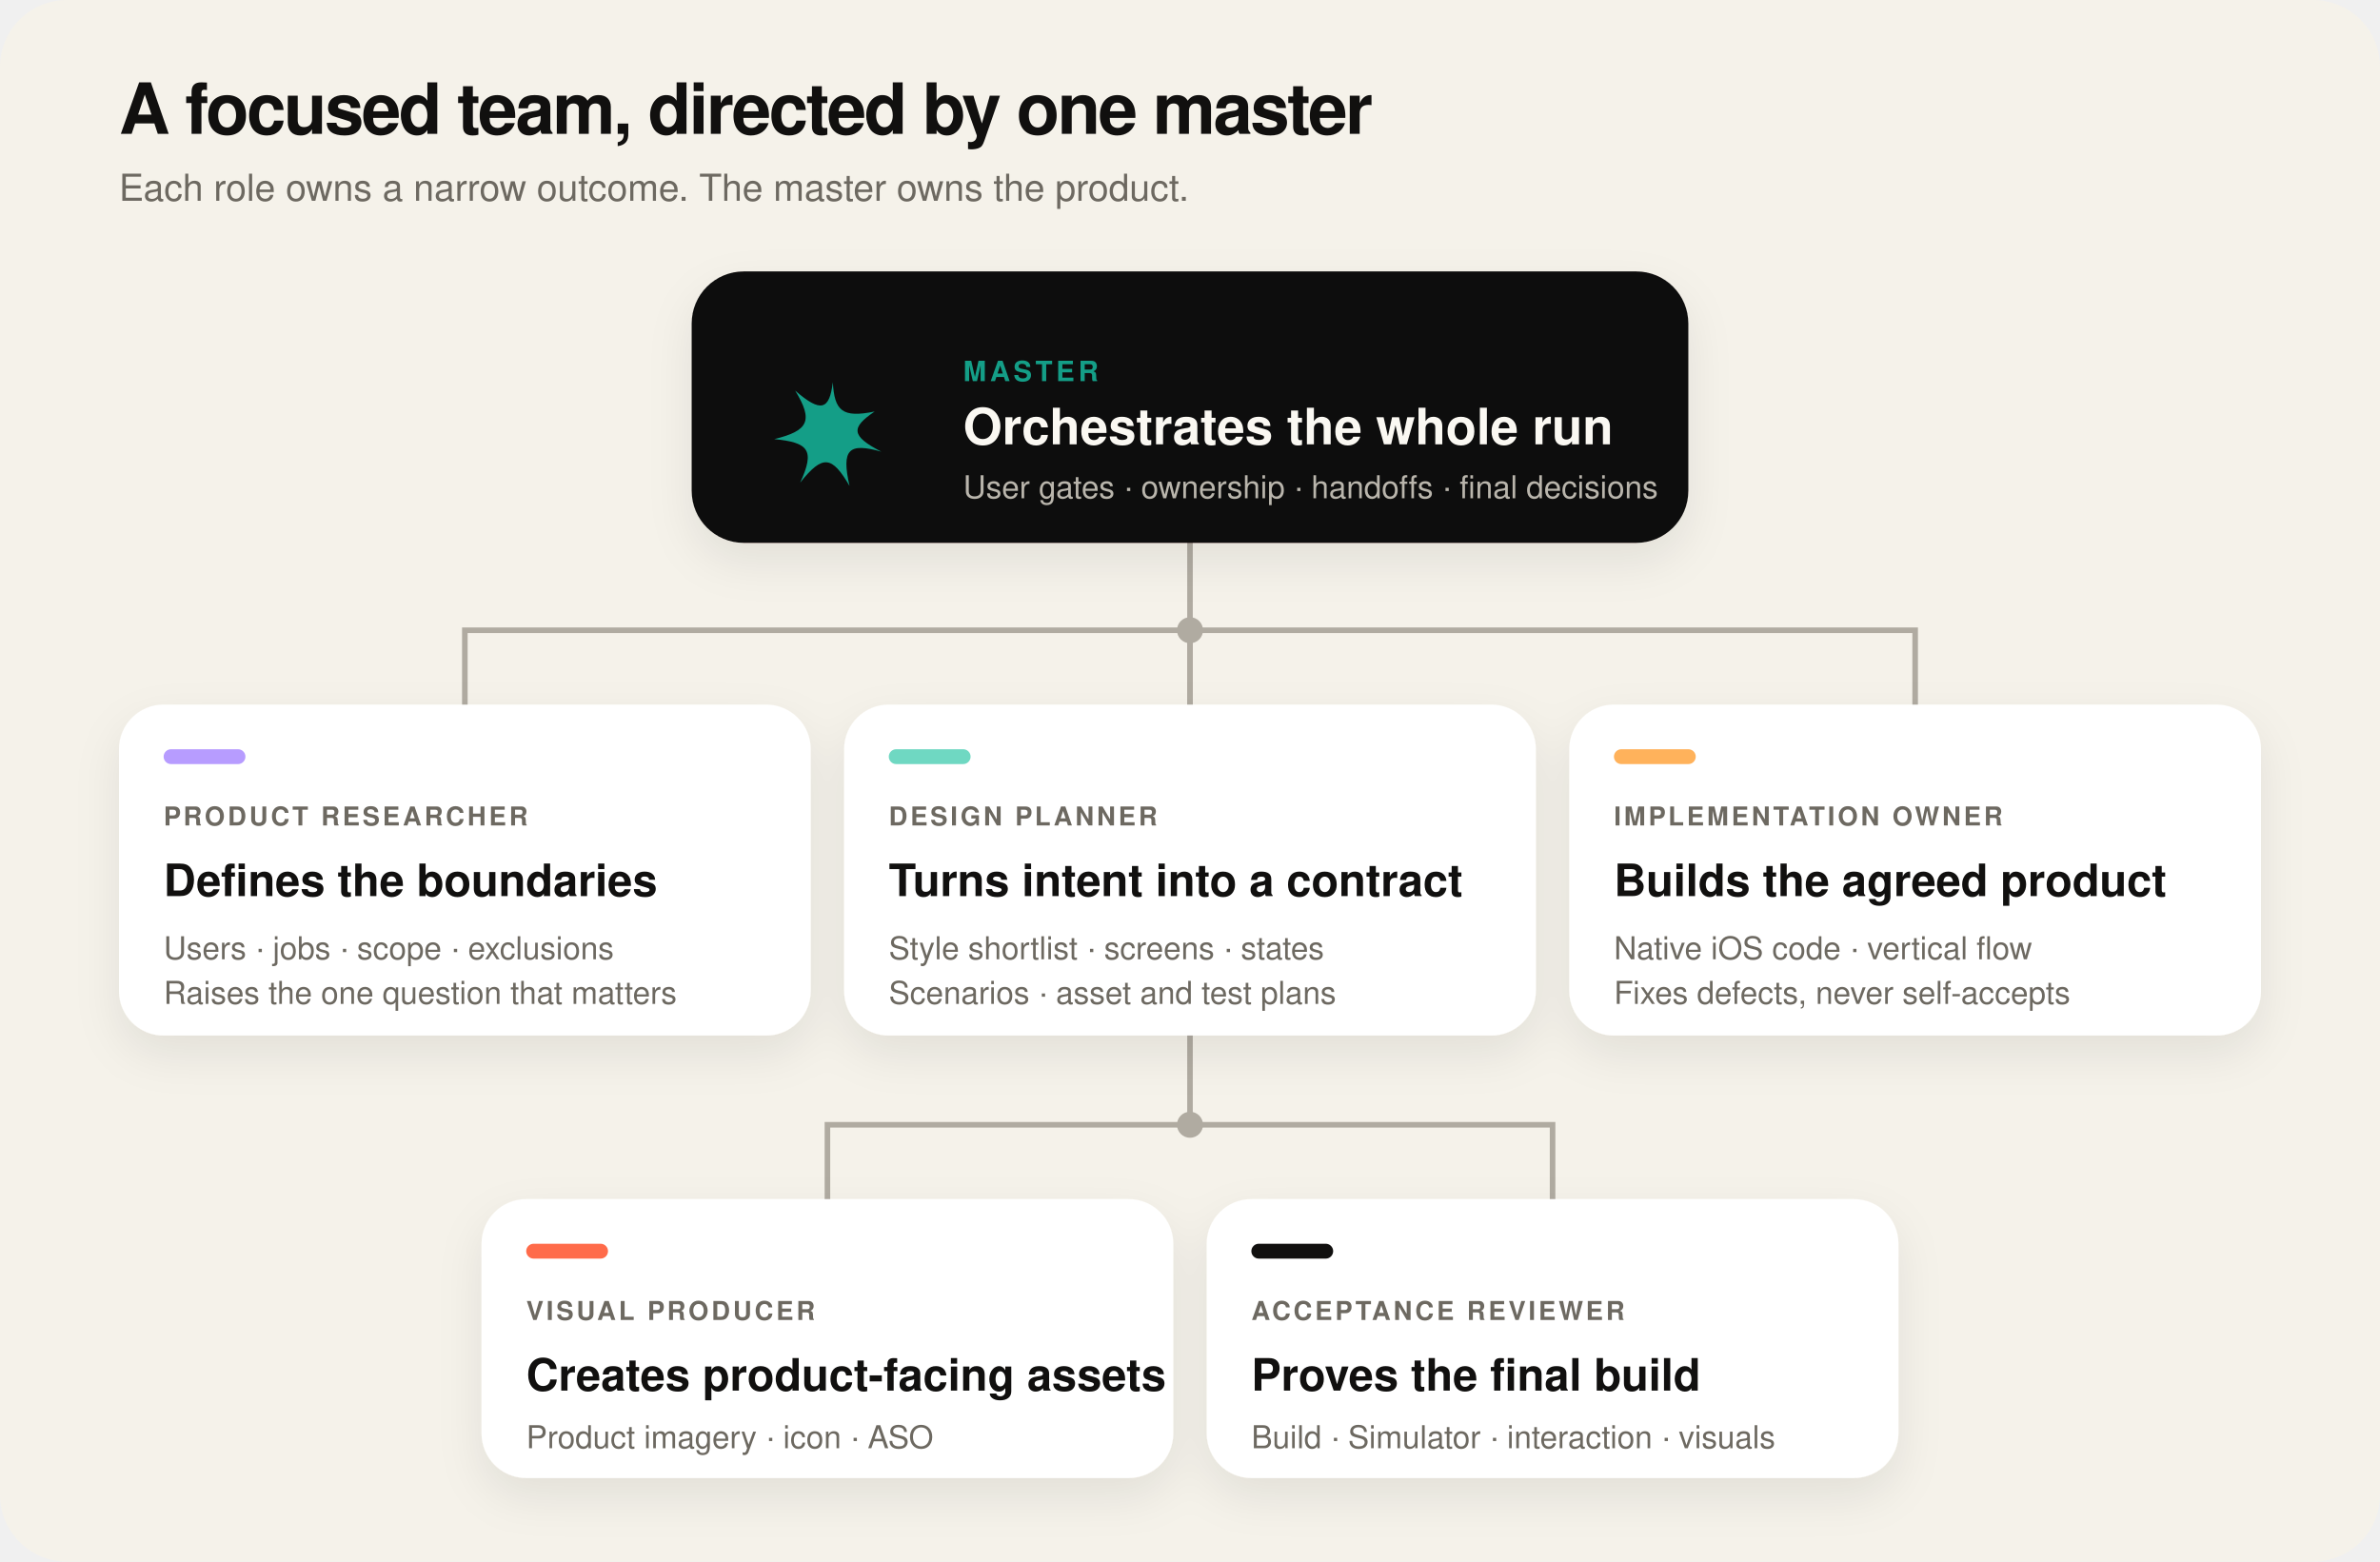
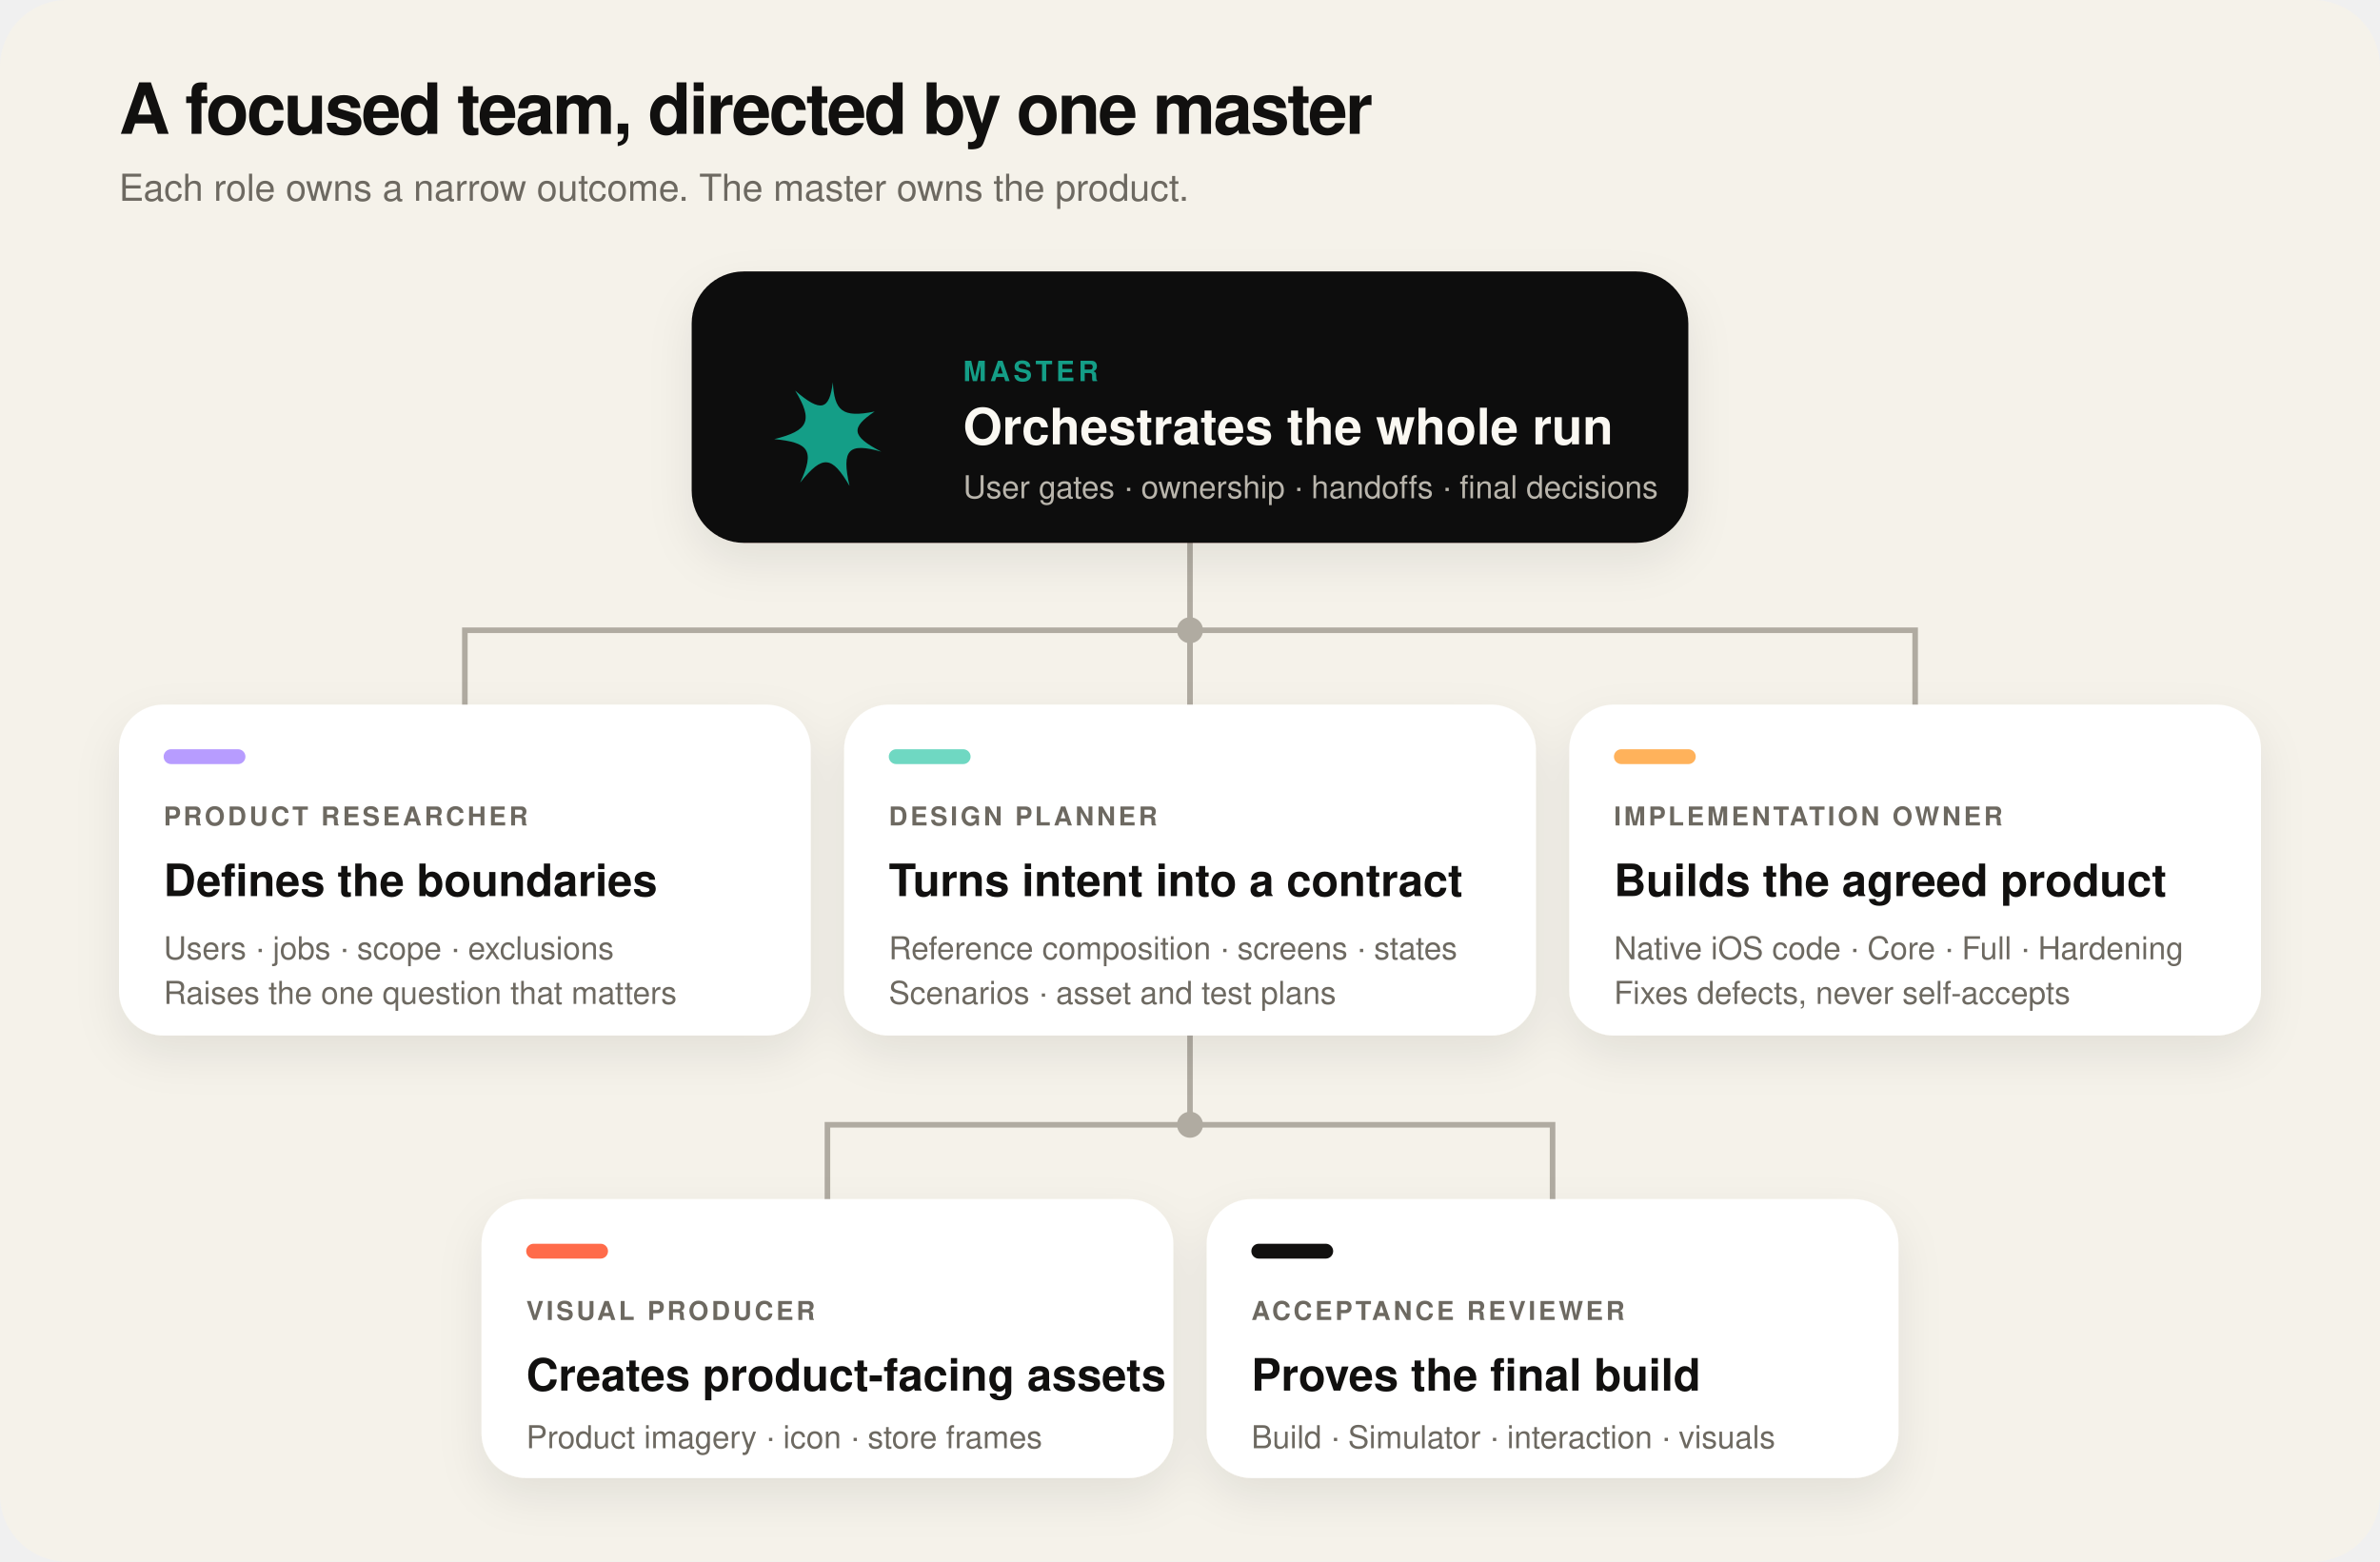
<svg xmlns="http://www.w3.org/2000/svg" width="1280" height="840" viewBox="0 0 1280 840" role="img" aria-labelledby="title desc">
  <defs>
    <filter id="shadow" x="-20%" y="-20%" width="140%" height="150%">
      <feDropShadow dx="0" dy="10" stdDeviation="12" flood-color="#000000" flood-opacity="0.08" />
    </filter>
  </defs>
  <rect width="1280" height="840" rx="36" fill="#F5F2EA" />
  <g font-family="-apple-system, BlinkMacSystemFont, 'Segoe UI', Helvetica, Arial, sans-serif">
    <text x="64" y="72" fill="#11100F" font-size="38" font-weight="760" letter-spacing="-1.2">A focused team, directed by one master</text>
    <text x="64" y="108" fill="#6D6961" font-size="20">Each role owns a narrow outcome. The master owns the product.</text>
    <g fill="none" stroke="#B0ABA1" stroke-width="3" stroke-linecap="round">
      <path d="M640 292V339H250V379" />
      <path d="M640 339H640V379" />
      <path d="M640 339H1030V379" />
      <path d="M640 339V605H445V645" />
      <path d="M640 605H835V645" />
    </g>
    <g fill="#B0ABA1">
      <circle cx="640" cy="339" r="7" />
      <circle cx="640" cy="605" r="7" />
    </g>
    <g filter="url(#shadow)">
      <rect x="372" y="146" width="536" height="146" rx="28" fill="#11100F" />
      <rect x="64" y="379" width="372" height="178" rx="24" fill="#FFFFFF" />
      <rect x="454" y="379" width="372" height="178" rx="24" fill="#FFFFFF" />
      <rect x="844" y="379" width="372" height="178" rx="24" fill="#FFFFFF" />
      <rect x="259" y="645" width="372" height="150" rx="24" fill="#FFFFFF" />
      <rect x="649" y="645" width="372" height="150" rx="24" fill="#FFFFFF" />
    </g>
    <path transform="translate(411 202) scale(.45)" fill="#149E87" d="M82 8C84 42 93 51 132 43C104 62 103 72 140 91C101 80 92 88 102 132C81 96 70 94 43 128C61 89 53 80 12 76C53 66 59 54 37 18C68 45 78 41 82 8Z" />
    <text x="518" y="205" fill="#149E87" font-size="15" font-weight="760" letter-spacing="2">MASTER</text>
    <text x="518" y="239" fill="#FAF8F2" font-size="27" font-weight="740">Orchestrates the whole run</text>
    <text x="518" y="268" fill="#B9B5AC" font-size="17">User gates · ownership · handoffs · final decisions</text>
    <g font-size="14" font-weight="760" letter-spacing="1.5">
      <rect x="88" y="403" width="44" height="8" rx="4" fill="#B79CFF" />
      <text x="88" y="444" fill="#6D6961">PRODUCT RESEARCHER</text>
      <rect x="478" y="403" width="44" height="8" rx="4" fill="#6FD8C2" />
      <text x="478" y="444" fill="#6D6961">DESIGN PLANNER</text>
      <rect x="868" y="403" width="44" height="8" rx="4" fill="#FFB25B" />
      <text x="868" y="444" fill="#6D6961">IMPLEMENTATION OWNER</text>
      <rect x="283" y="669" width="44" height="8" rx="4" fill="#FF6B4A" />
      <text x="283" y="710" fill="#6D6961">VISUAL PRODUCER</text>
      <rect x="673" y="669" width="44" height="8" rx="4" fill="#11100F" />
      <text x="673" y="710" fill="#6D6961">ACCEPTANCE REVIEWER</text>
    </g>
    <g fill="#11100F" font-size="24" font-weight="735">
      <text x="88" y="482">Defines the boundaries</text>
      <text x="478" y="482">Turns intent into a contract</text>
      <text x="868" y="482">Builds the agreed product</text>
      <text x="283" y="748">Creates product-facing assets</text>
      <text x="673" y="748">Proves the final build</text>
    </g>
    <g fill="#6D6961" font-size="17">
      <text x="88" y="516">Users · jobs · scope · exclusions</text>
      <text x="88" y="540">Raises the one question that matters</text>
-       <text x="478" y="516">Style shortlist · screens · states</text>
+       <text x="478" y="516">Reference composition · screens · states</text>
      <text x="478" y="540">Scenarios · asset and test plans</text>
-       <text x="868" y="516">Native iOS code · vertical flow</text>
+       <text x="868" y="516">Native iOS code · Core · Full · Hardening</text>
      <text x="868" y="540">Fixes defects, never self-accepts</text>
-       <text x="283" y="779">Product imagery · icon · ASO</text>
+       <text x="283" y="779">Product imagery · icon · store frames</text>
      <text x="673" y="779">Build · Simulator · interaction · visuals</text>
    </g>
  </g>
</svg>
